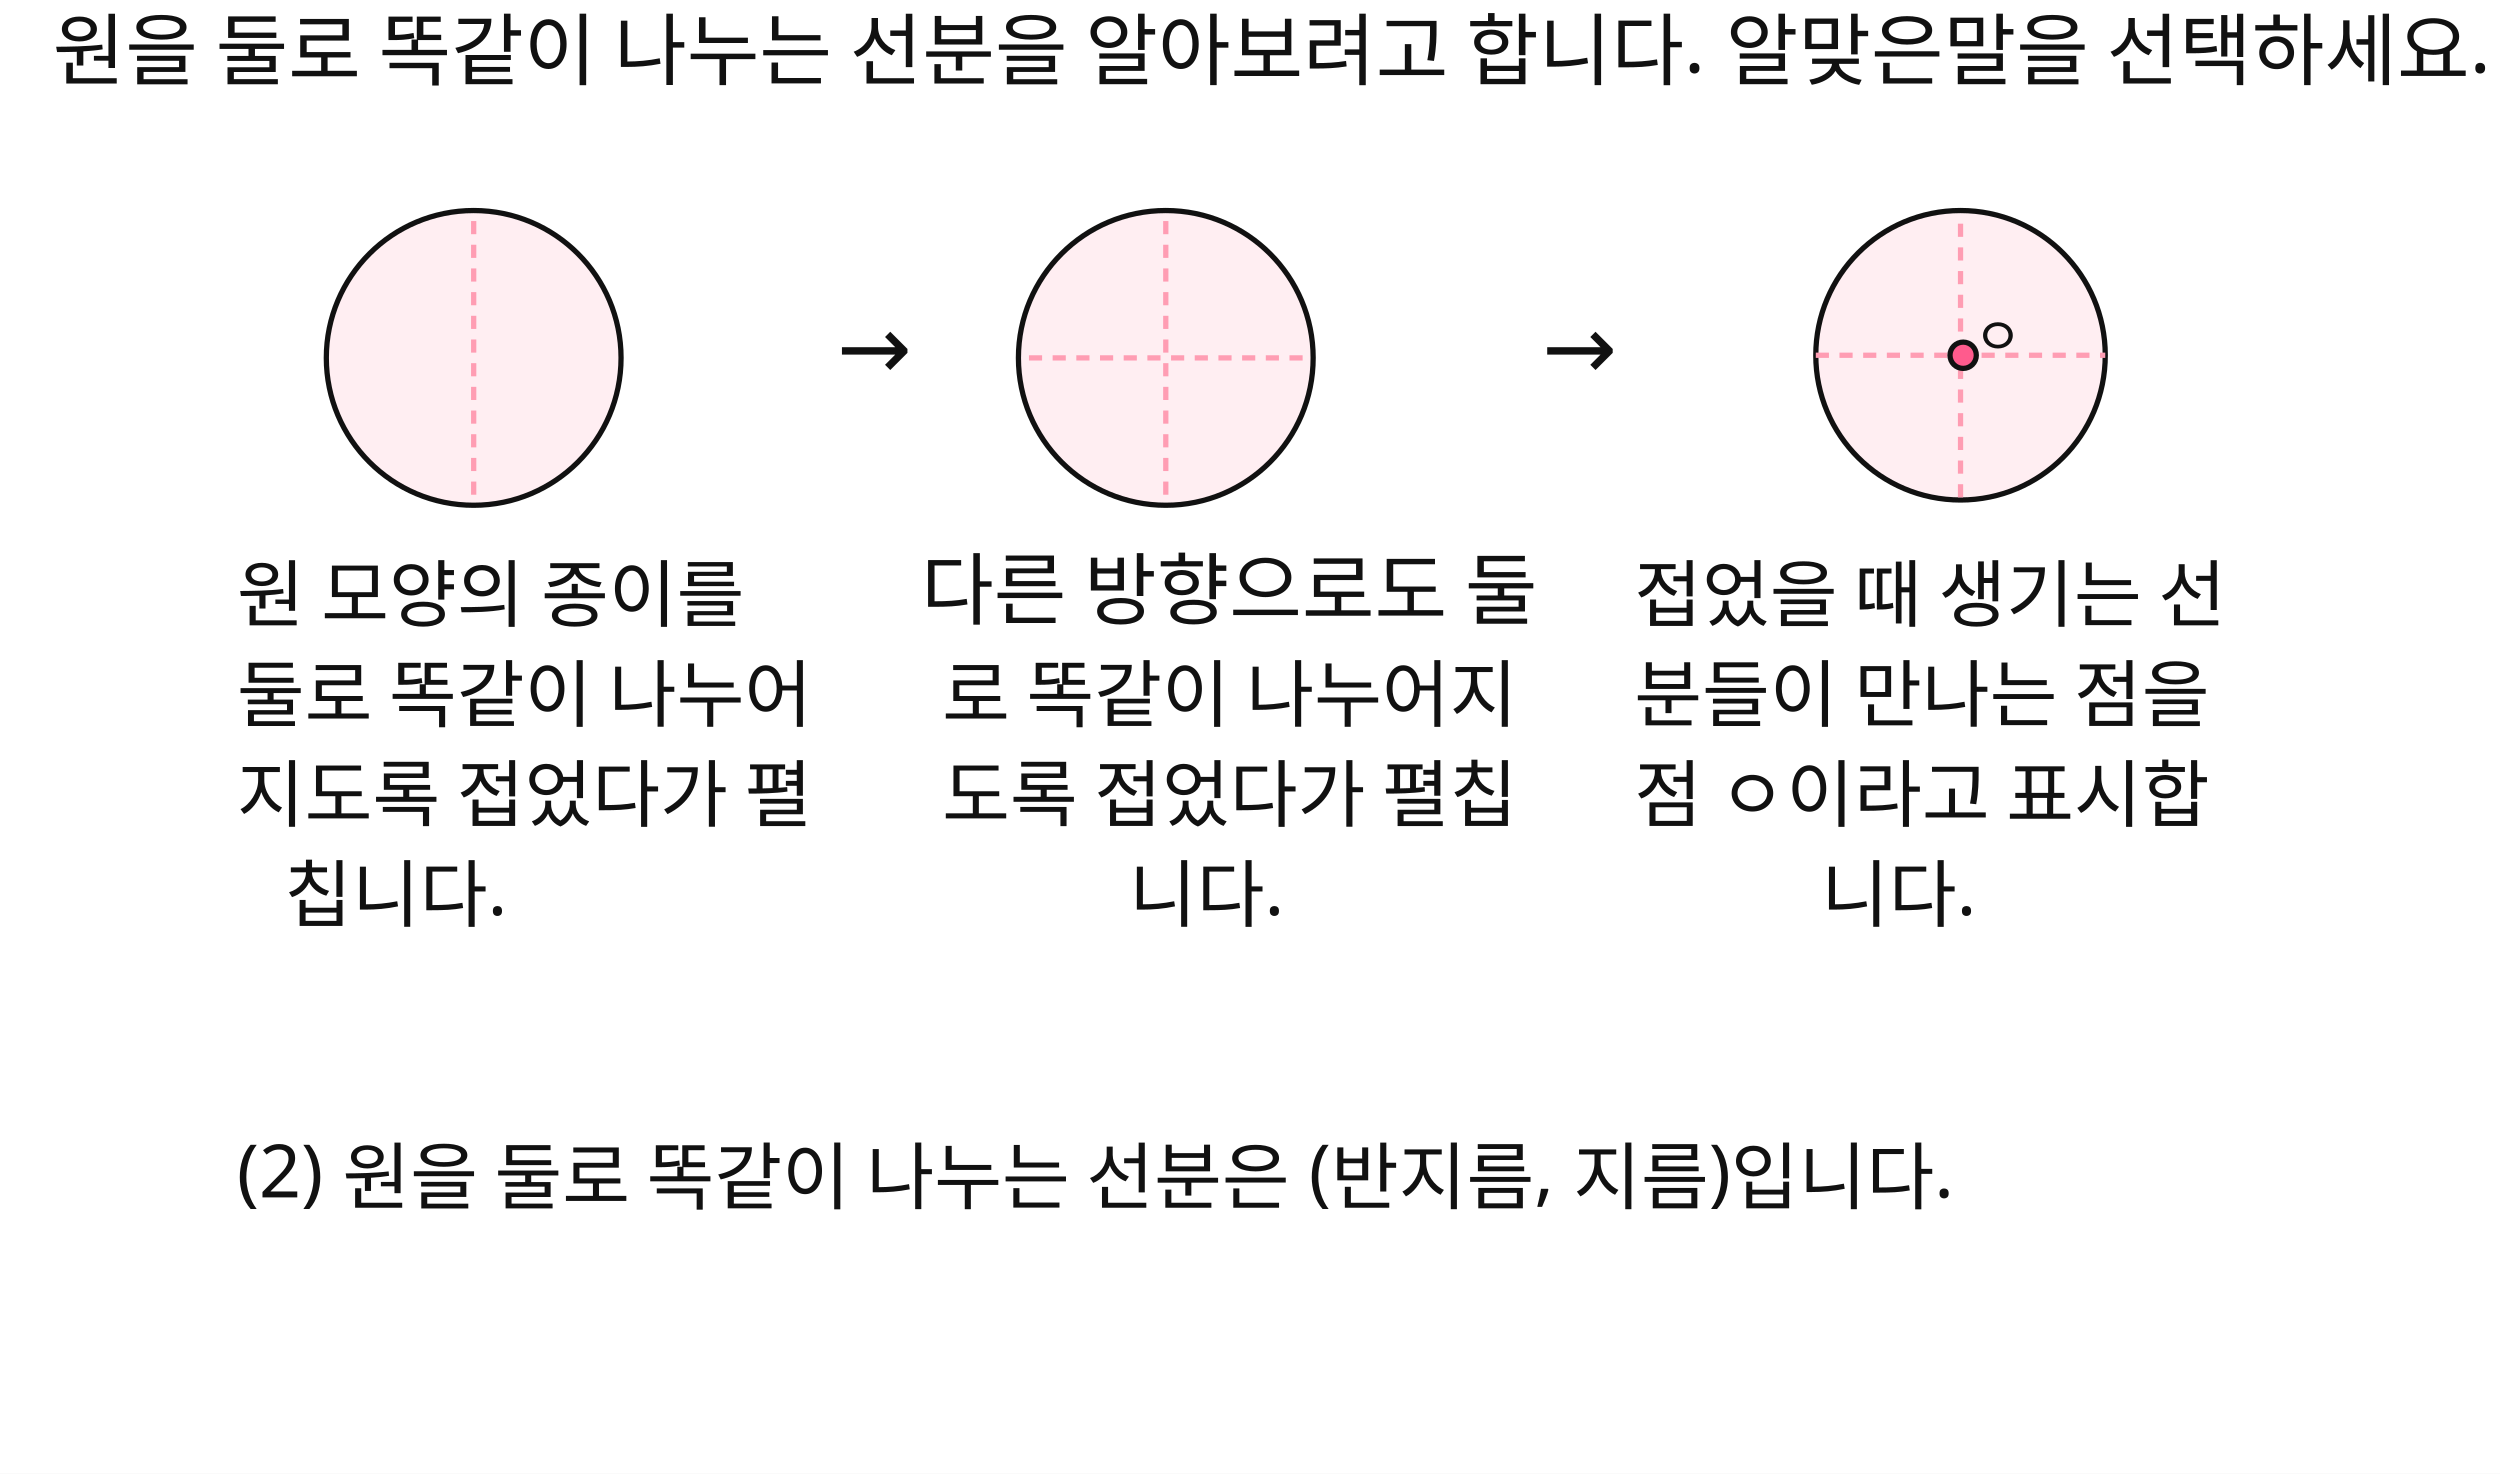
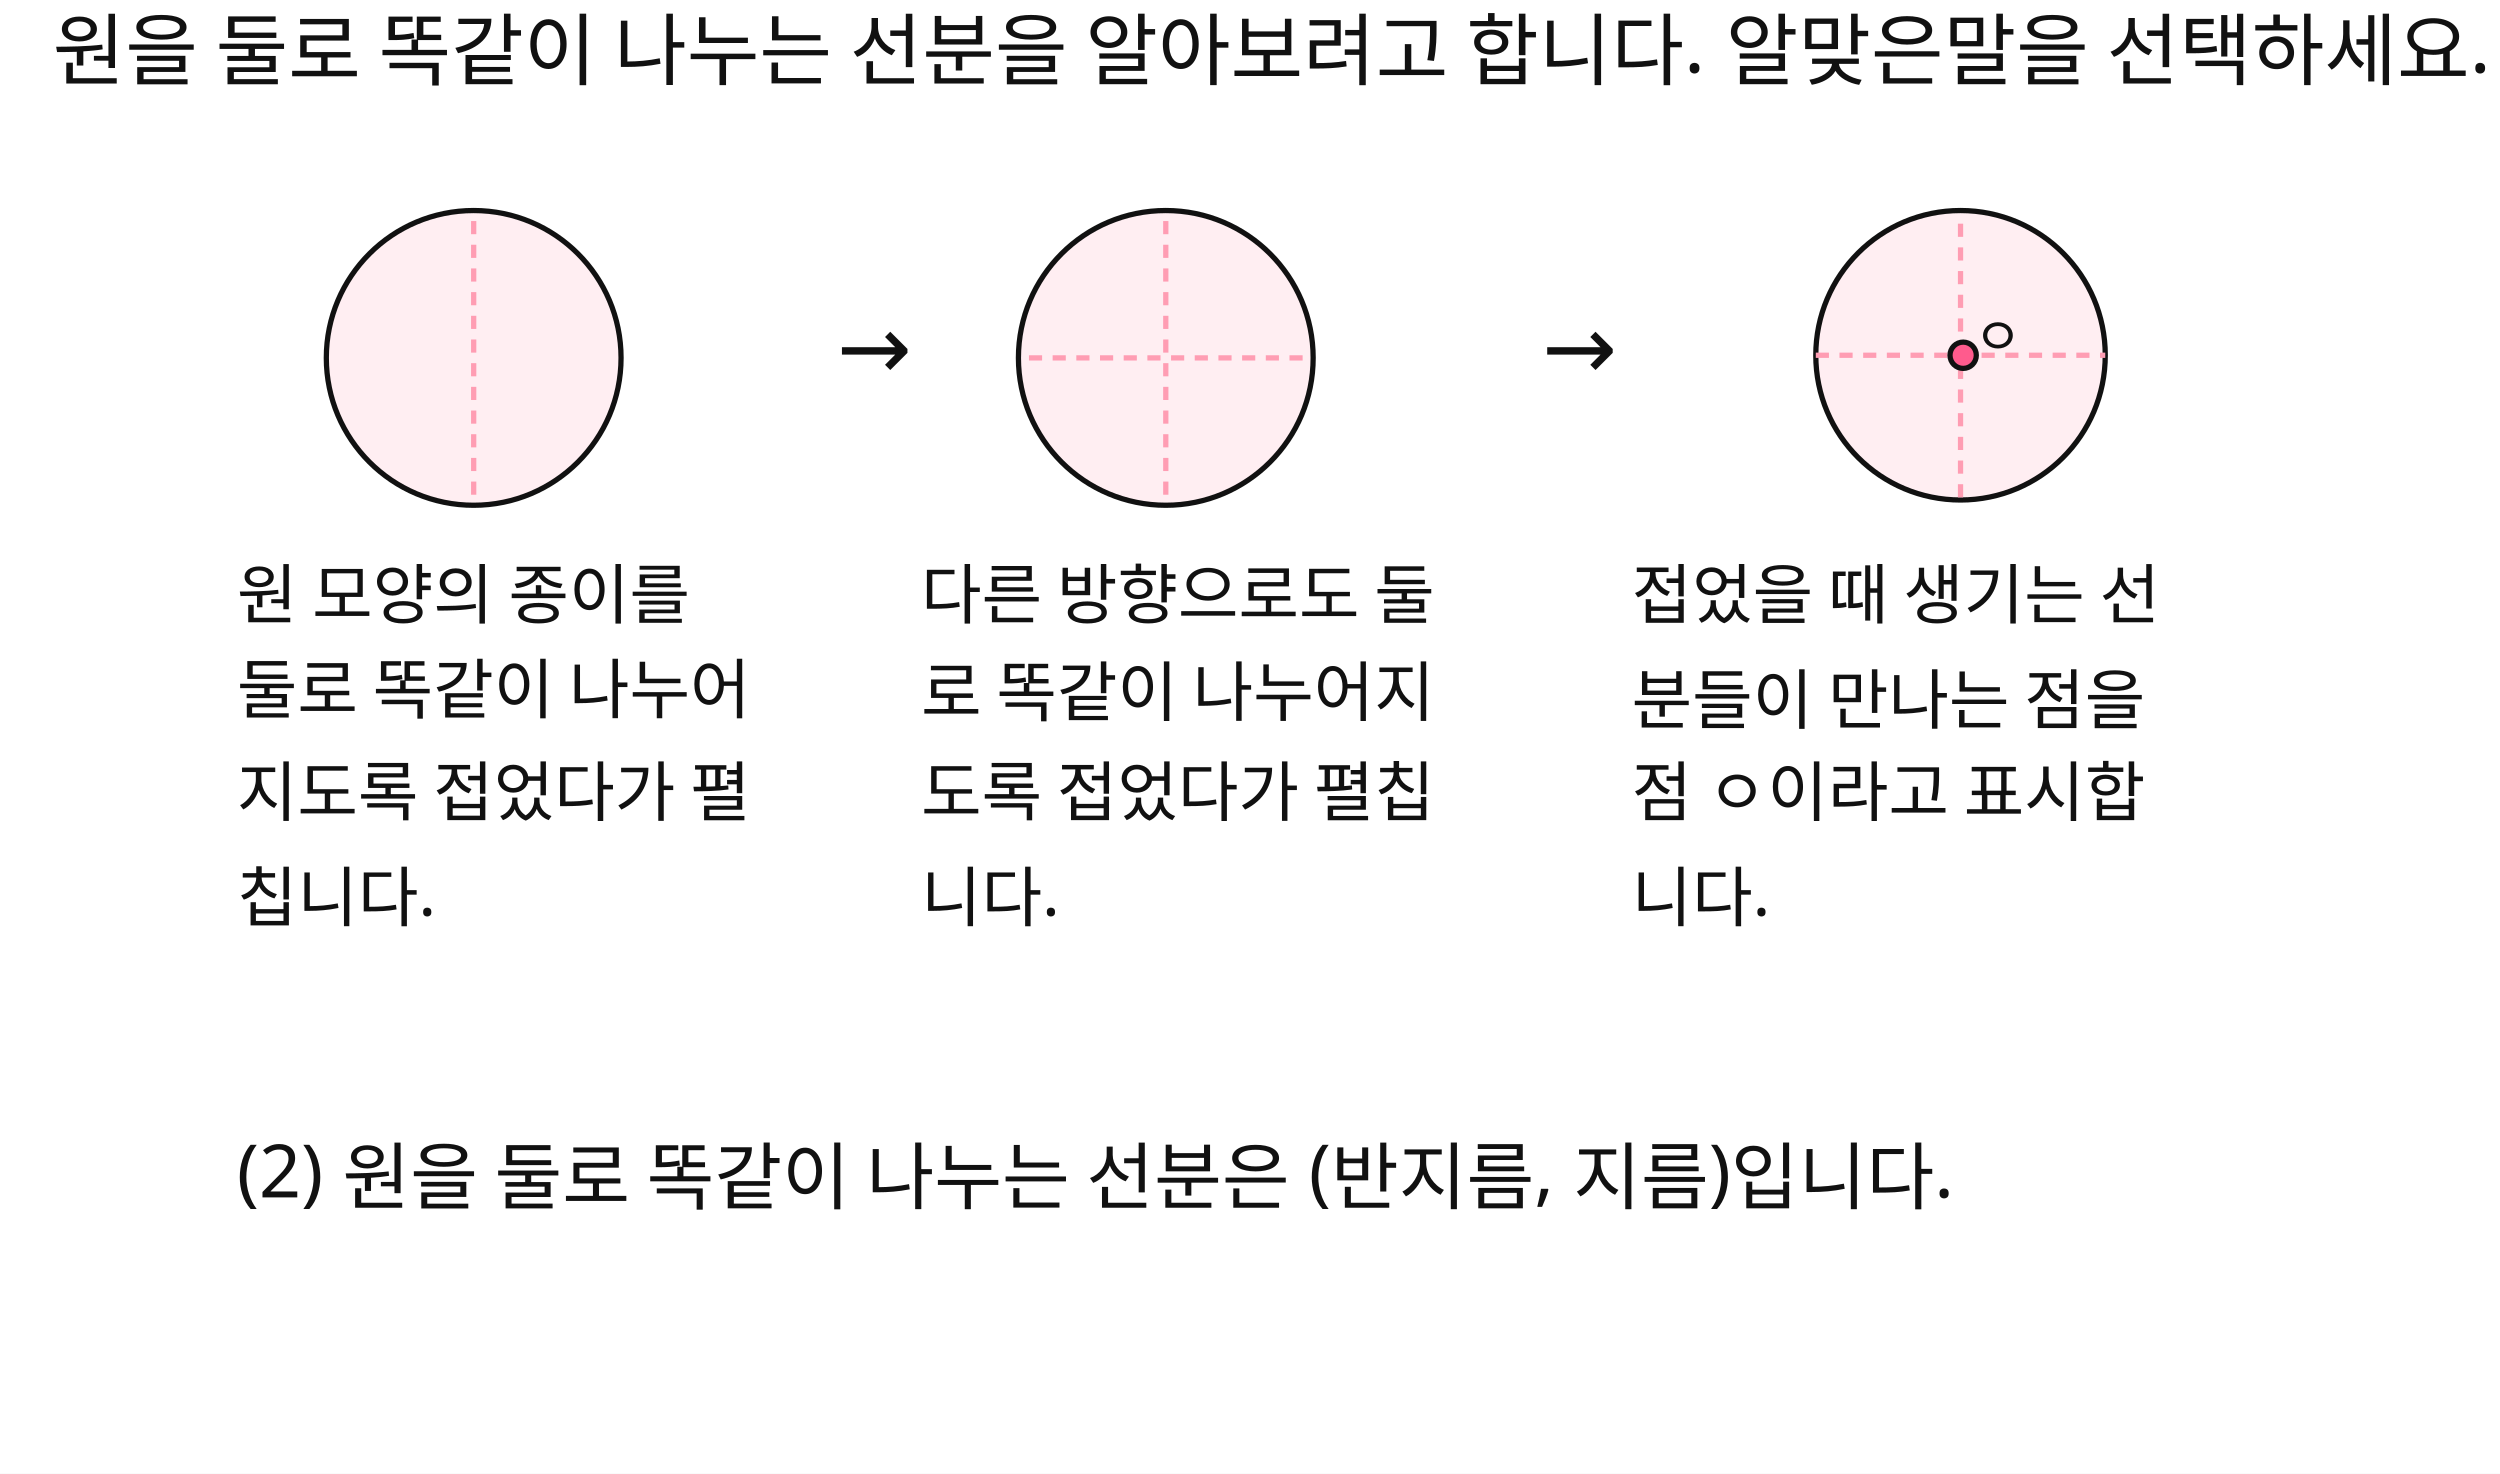
<svg xmlns="http://www.w3.org/2000/svg" width="950" height="560" viewBox="0 0 950 560">
  <rect x="0" y="0" width="950" height="560" fill="#FFFFFF" />
  <circle id="slot.fig1.circle.circle" cx="180" cy="136" r="56" stroke="#111111" stroke-width="2" fill="#ffeef2" />
  <circle id="slot.fig2.circle.circle" cx="443" cy="136" r="56" stroke="#111111" stroke-width="2" fill="#ffeef2" />
  <circle id="slot.fig3.circle.circle" cx="745" cy="135" r="55" stroke="#111111" stroke-width="2" fill="#ffeef2" />
  <line id="slot.fig1.v.line" x1="180" y1="84" x2="180" y2="188" stroke="#ff9db3" stroke-width="2" stroke-dasharray="5 4" />
  <line id="slot.fig2.v.line" x1="443" y1="84" x2="443" y2="188" stroke="#ff9db3" stroke-width="2" stroke-dasharray="5 4" />
  <line id="slot.fig2.h.line" x1="391" y1="136" x2="495" y2="136" stroke="#ff9db3" stroke-width="2" stroke-dasharray="5 4" />
  <line id="slot.fig3.v.line" x1="745" y1="85" x2="745" y2="190" stroke="#ff9db3" stroke-width="2" stroke-dasharray="5 4" />
  <line id="slot.fig3.h.line" x1="690" y1="135" x2="800" y2="135" stroke="#ff9db3" stroke-width="2" stroke-dasharray="5 4" />
  <circle id="slot.fig3.center.circle" cx="746" cy="135" r="5" stroke="#111111" stroke-width="2" fill="#ff5b8d" />
  <text id="slot.q.title.text" x="20" y="30" fill="#111111" font-family="Noto Sans KR, sans-serif" font-size="30">원을 둘로 똑같이 나누는 선분을 알아보려고 합니다. 알맞은말을 선택하세요.</text>
  <text id="slot.arrow1.text" x="318" y="144" fill="#111111" font-family="Noto Sans KR, sans-serif" font-size="34">→</text>
  <text id="slot.arrow2.text" x="586" y="144" fill="#111111" font-family="Noto Sans KR, sans-serif" font-size="34">→</text>
-   <text id="slot.desc1.1.text" x="90" y="236" fill="#111111" font-family="Noto Sans KR, sans-serif" font-size="28">원 모양의 종이를</text>
-   <text id="slot.desc1.2.text" x="90" y="274" fill="#111111" font-family="Noto Sans KR, sans-serif" font-size="28">둘로 똑같이 나누어</text>
-   <text id="slot.desc1.3.text" x="90" y="312" fill="#111111" font-family="Noto Sans KR, sans-serif" font-size="28">지도록 접었다가 펼</text>
-   <text id="slot.desc1.4.text" x="108" y="350" fill="#111111" font-family="Noto Sans KR, sans-serif" font-size="28">칩니다.</text>
-   <text id="slot.desc2.1.text" x="350" y="235" fill="#111111" font-family="Noto Sans KR, sans-serif" font-size="30">다른 방향으로도 둘</text>
-   <text id="slot.desc2.2.text" x="358" y="274" fill="#111111" font-family="Noto Sans KR, sans-serif" font-size="28">로 똑같이 나누어지</text>
-   <text id="slot.desc2.3.text" x="358" y="312" fill="#111111" font-family="Noto Sans KR, sans-serif" font-size="28">도록 접었다가 펼칩</text>
-   <text id="slot.desc2.4.text" x="429" y="350" fill="#111111" font-family="Noto Sans KR, sans-serif" font-size="28">니다.</text>
-   <text id="slot.desc3.1.text" x="621" y="236" fill="#111111" font-family="Noto Sans KR, sans-serif" font-size="28">접었을 때 생기는 선</text>
-   <text id="slot.desc3.2.text" x="621" y="274" fill="#111111" font-family="Noto Sans KR, sans-serif" font-size="28">분들이 만나는 점을</text>
-   <text id="slot.desc3.3.text" x="621" y="312" fill="#111111" font-family="Noto Sans KR, sans-serif" font-size="28">점 ㅇ이라고 표시합</text>
-   <text id="slot.desc3.4.text" x="692" y="350" fill="#111111" font-family="Noto Sans KR, sans-serif" font-size="28">니다.</text>
+   <text id="slot.desc1.1.text" x="90" y="235" fill="#111111" font-family="Noto Sans KR, sans-serif" font-size="25">원 모양의 종이를</text>
+   <text id="slot.desc1.2.text" x="90" y="271" fill="#111111" font-family="Noto Sans KR, sans-serif" font-size="25">둘로 똑같이 나누어</text>
+   <text id="slot.desc1.3.text" x="90" y="310" fill="#111111" font-family="Noto Sans KR, sans-serif" font-size="25">지도록 접었다가 펼</text>
+   <text id="slot.desc1.4.text" x="90" y="350" fill="#111111" font-family="Noto Sans KR, sans-serif" font-size="25">칩니다.</text>
+   <text id="slot.desc2.1.text" x="350" y="235" fill="#111111" font-family="Noto Sans KR, sans-serif" font-size="25">다른 방향으로도 둘</text>
+   <text id="slot.desc2.2.text" x="350" y="272" fill="#111111" font-family="Noto Sans KR, sans-serif" font-size="25">로 똑같이 나누어지</text>
+   <text id="slot.desc2.3.text" x="350" y="310" fill="#111111" font-family="Noto Sans KR, sans-serif" font-size="25">도록 접었다가 펼칩</text>
+   <text id="slot.desc2.4.text" x="350" y="350" fill="#111111" font-family="Noto Sans KR, sans-serif" font-size="25">니다.</text>
+   <text id="slot.desc3.1.text" x="620" y="235" fill="#111111" font-family="Noto Sans KR, sans-serif" font-size="25">접었을 때 생기는 선</text>
+   <text id="slot.desc3.2.text" x="620" y="275" fill="#111111" font-family="Noto Sans KR, sans-serif" font-size="25">분들이 만나는 점을</text>
+   <text id="slot.desc3.3.text" x="620" y="310" fill="#111111" font-family="Noto Sans KR, sans-serif" font-size="25">점 ㅇ이라고 표시합</text>
+   <text id="slot.desc3.4.text" x="620" y="350" fill="#111111" font-family="Noto Sans KR, sans-serif" font-size="25">니다.</text>
  <text id="slot.item1.q.text" x="90" y="455" fill="#111111" font-family="Noto Sans KR, sans-serif" font-size="28">(2) 원을 둘로 똑같이 나누는 선분은 (반지름, 지름)입니다.</text>
  <text id="slot.item1.q.copy3.copy1.text" x="750" y="135" fill="#111111" font-family="Noto Sans KR, sans-serif" font-size="20">ㅇ</text>
</svg>
